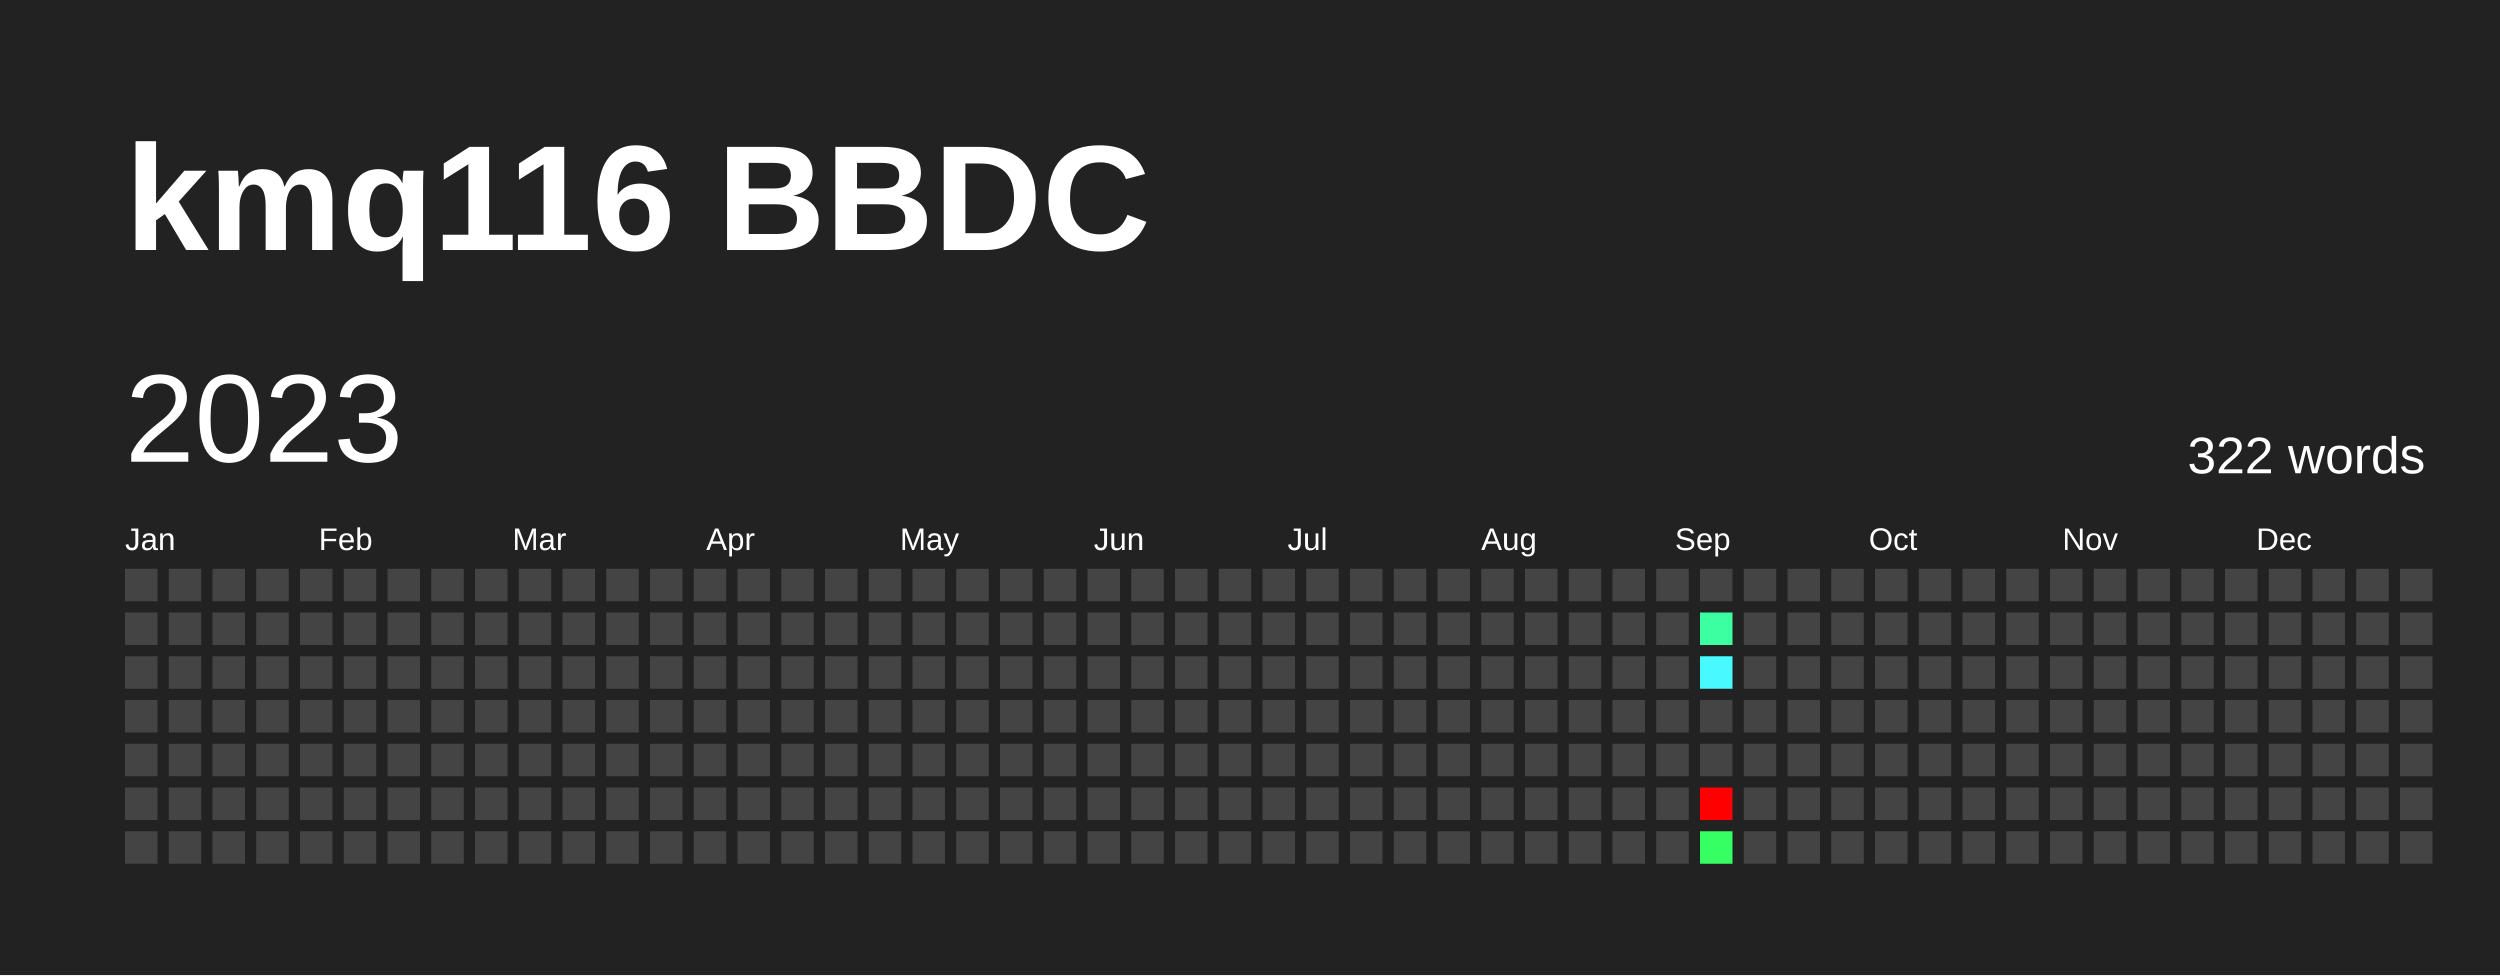
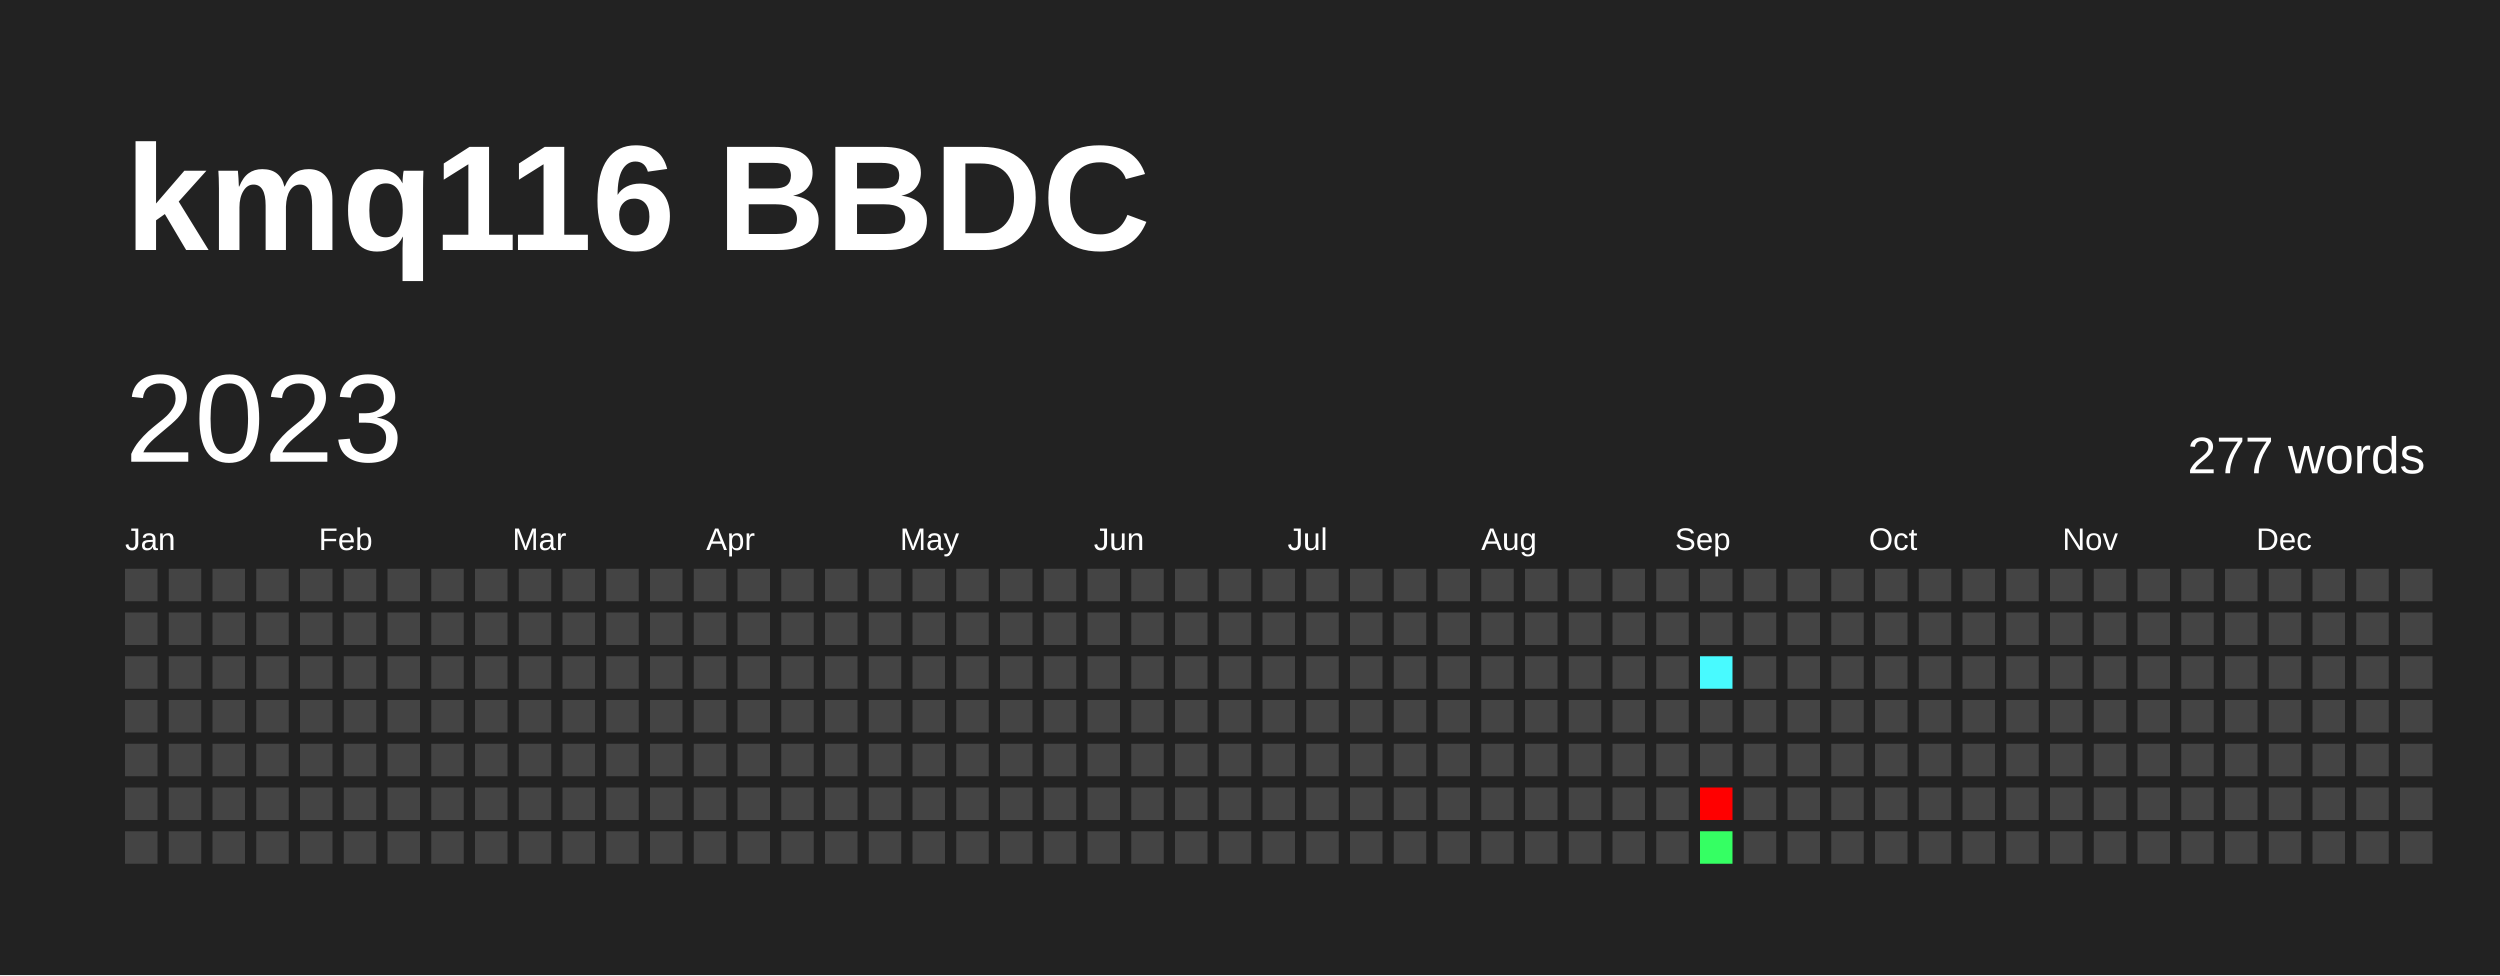
<svg xmlns="http://www.w3.org/2000/svg" baseProfile="full" height="78mm" version="1.1" viewBox="0,0,200,78" width="200mm">
  <defs />
  <rect fill="#222222" height="78" width="200" x="0" y="0" />
  <text fill="#FFFFFF" style="font-size:12px; font-family:Arial; font-weight:bold;" x="10" y="20">kmq116 BBDC</text>
  <text dominant-baseline="hanging" fill="#FFFFFF" style="font-size:10.0px; font-family:Arial;" x="10" y="30">2023</text>
-   <text dominant-baseline="hanging" fill="#FFFFFF" style="font-size:4.125px; font-family:Arial;" x="175" y="35">322 words</text>
+   <text dominant-baseline="hanging" fill="#FFFFFF" style="font-size:4.125px; font-family:Arial;" x="175" y="35">277 words</text>
  <text fill="#FFFFFF" style="font-size:2.5px; font-family:Arial" x="10.0" y="44">Jan</text>
  <text fill="#FFFFFF" style="font-size:2.5px; font-family:Arial" x="25.5" y="44">Feb</text>
  <text fill="#FFFFFF" style="font-size:2.5px; font-family:Arial" x="41.0" y="44">Mar</text>
  <text fill="#FFFFFF" style="font-size:2.5px; font-family:Arial" x="56.5" y="44">Apr</text>
  <text fill="#FFFFFF" style="font-size:2.5px; font-family:Arial" x="72.0" y="44">May</text>
  <text fill="#FFFFFF" style="font-size:2.5px; font-family:Arial" x="87.5" y="44">Jun</text>
  <text fill="#FFFFFF" style="font-size:2.5px; font-family:Arial" x="103.0" y="44">Jul</text>
  <text fill="#FFFFFF" style="font-size:2.5px; font-family:Arial" x="118.5" y="44">Aug</text>
  <text fill="#FFFFFF" style="font-size:2.5px; font-family:Arial" x="134.0" y="44">Sep</text>
  <text fill="#FFFFFF" style="font-size:2.5px; font-family:Arial" x="149.5" y="44">Oct</text>
  <text fill="#FFFFFF" style="font-size:2.5px; font-family:Arial" x="165.0" y="44">Nov</text>
  <text fill="#FFFFFF" style="font-size:2.5px; font-family:Arial" x="180.5" y="44">Dec</text>
  <rect fill="#444444" height="2.6" width="2.6" x="10.0" y="45.5" />
  <rect fill="#444444" height="2.6" width="2.6" x="10.0" y="49.0" />
  <rect fill="#444444" height="2.6" width="2.6" x="10.0" y="52.5" />
  <rect fill="#444444" height="2.6" width="2.6" x="10.0" y="56.0" />
  <rect fill="#444444" height="2.6" width="2.6" x="10.0" y="59.5" />
  <rect fill="#444444" height="2.6" width="2.6" x="10.0" y="63.0" />
  <rect fill="#444444" height="2.6" width="2.6" x="10.0" y="66.5" />
  <rect fill="#444444" height="2.6" width="2.6" x="13.5" y="45.5" />
  <rect fill="#444444" height="2.6" width="2.6" x="13.5" y="49.0" />
  <rect fill="#444444" height="2.6" width="2.6" x="13.5" y="52.5" />
  <rect fill="#444444" height="2.6" width="2.6" x="13.5" y="56.0" />
  <rect fill="#444444" height="2.6" width="2.6" x="13.5" y="59.5" />
  <rect fill="#444444" height="2.6" width="2.6" x="13.5" y="63.0" />
  <rect fill="#444444" height="2.6" width="2.6" x="13.5" y="66.5" />
  <rect fill="#444444" height="2.6" width="2.6" x="17.0" y="45.5" />
  <rect fill="#444444" height="2.6" width="2.6" x="17.0" y="49.0" />
  <rect fill="#444444" height="2.6" width="2.6" x="17.0" y="52.5" />
  <rect fill="#444444" height="2.6" width="2.6" x="17.0" y="56.0" />
  <rect fill="#444444" height="2.6" width="2.6" x="17.0" y="59.5" />
  <rect fill="#444444" height="2.6" width="2.6" x="17.0" y="63.0" />
  <rect fill="#444444" height="2.6" width="2.6" x="17.0" y="66.5" />
  <rect fill="#444444" height="2.6" width="2.6" x="20.5" y="45.5" />
  <rect fill="#444444" height="2.6" width="2.6" x="20.5" y="49.0" />
  <rect fill="#444444" height="2.6" width="2.6" x="20.5" y="52.5" />
  <rect fill="#444444" height="2.6" width="2.6" x="20.5" y="56.0" />
  <rect fill="#444444" height="2.6" width="2.6" x="20.5" y="59.5" />
  <rect fill="#444444" height="2.6" width="2.6" x="20.5" y="63.0" />
  <rect fill="#444444" height="2.6" width="2.6" x="20.5" y="66.5" />
  <rect fill="#444444" height="2.6" width="2.6" x="24.0" y="45.5" />
  <rect fill="#444444" height="2.6" width="2.6" x="24.0" y="49.0" />
  <rect fill="#444444" height="2.6" width="2.6" x="24.0" y="52.5" />
  <rect fill="#444444" height="2.6" width="2.6" x="24.0" y="56.0" />
  <rect fill="#444444" height="2.6" width="2.6" x="24.0" y="59.5" />
  <rect fill="#444444" height="2.6" width="2.6" x="24.0" y="63.0" />
  <rect fill="#444444" height="2.6" width="2.6" x="24.0" y="66.5" />
  <rect fill="#444444" height="2.6" width="2.6" x="27.5" y="45.5" />
  <rect fill="#444444" height="2.6" width="2.6" x="27.5" y="49.0" />
  <rect fill="#444444" height="2.6" width="2.6" x="27.5" y="52.5" />
  <rect fill="#444444" height="2.6" width="2.6" x="27.5" y="56.0" />
  <rect fill="#444444" height="2.6" width="2.6" x="27.5" y="59.5" />
  <rect fill="#444444" height="2.6" width="2.6" x="27.5" y="63.0" />
  <rect fill="#444444" height="2.6" width="2.6" x="27.5" y="66.5" />
  <rect fill="#444444" height="2.6" width="2.6" x="31.0" y="45.5" />
  <rect fill="#444444" height="2.6" width="2.6" x="31.0" y="49.0" />
  <rect fill="#444444" height="2.6" width="2.6" x="31.0" y="52.5" />
  <rect fill="#444444" height="2.6" width="2.6" x="31.0" y="56.0" />
  <rect fill="#444444" height="2.6" width="2.6" x="31.0" y="59.5" />
  <rect fill="#444444" height="2.6" width="2.6" x="31.0" y="63.0" />
  <rect fill="#444444" height="2.6" width="2.6" x="31.0" y="66.5" />
  <rect fill="#444444" height="2.6" width="2.6" x="34.5" y="45.5" />
  <rect fill="#444444" height="2.6" width="2.6" x="34.5" y="49.0" />
  <rect fill="#444444" height="2.6" width="2.6" x="34.5" y="52.5" />
  <rect fill="#444444" height="2.6" width="2.6" x="34.5" y="56.0" />
  <rect fill="#444444" height="2.6" width="2.6" x="34.5" y="59.5" />
  <rect fill="#444444" height="2.6" width="2.6" x="34.5" y="63.0" />
  <rect fill="#444444" height="2.6" width="2.6" x="34.5" y="66.5" />
  <rect fill="#444444" height="2.6" width="2.6" x="38.0" y="45.5" />
  <rect fill="#444444" height="2.6" width="2.6" x="38.0" y="49.0" />
  <rect fill="#444444" height="2.6" width="2.6" x="38.0" y="52.5" />
  <rect fill="#444444" height="2.6" width="2.6" x="38.0" y="56.0" />
  <rect fill="#444444" height="2.6" width="2.6" x="38.0" y="59.5" />
  <rect fill="#444444" height="2.6" width="2.6" x="38.0" y="63.0" />
  <rect fill="#444444" height="2.6" width="2.6" x="38.0" y="66.5" />
  <rect fill="#444444" height="2.6" width="2.6" x="41.5" y="45.5" />
  <rect fill="#444444" height="2.6" width="2.6" x="41.5" y="49.0" />
  <rect fill="#444444" height="2.6" width="2.6" x="41.5" y="52.5" />
  <rect fill="#444444" height="2.6" width="2.6" x="41.5" y="56.0" />
  <rect fill="#444444" height="2.6" width="2.6" x="41.5" y="59.5" />
  <rect fill="#444444" height="2.6" width="2.6" x="41.5" y="63.0" />
  <rect fill="#444444" height="2.6" width="2.6" x="41.5" y="66.5" />
  <rect fill="#444444" height="2.6" width="2.6" x="45.0" y="45.5" />
  <rect fill="#444444" height="2.6" width="2.6" x="45.0" y="49.0" />
  <rect fill="#444444" height="2.6" width="2.6" x="45.0" y="52.5" />
  <rect fill="#444444" height="2.6" width="2.6" x="45.0" y="56.0" />
  <rect fill="#444444" height="2.6" width="2.6" x="45.0" y="59.5" />
  <rect fill="#444444" height="2.6" width="2.6" x="45.0" y="63.0" />
  <rect fill="#444444" height="2.6" width="2.6" x="45.0" y="66.5" />
  <rect fill="#444444" height="2.6" width="2.6" x="48.5" y="45.5" />
  <rect fill="#444444" height="2.6" width="2.6" x="48.5" y="49.0" />
  <rect fill="#444444" height="2.6" width="2.6" x="48.5" y="52.5" />
  <rect fill="#444444" height="2.6" width="2.6" x="48.5" y="56.0" />
  <rect fill="#444444" height="2.6" width="2.6" x="48.5" y="59.5" />
  <rect fill="#444444" height="2.6" width="2.6" x="48.5" y="63.0" />
  <rect fill="#444444" height="2.6" width="2.6" x="48.5" y="66.5" />
  <rect fill="#444444" height="2.6" width="2.6" x="52.0" y="45.5" />
  <rect fill="#444444" height="2.6" width="2.6" x="52.0" y="49.0" />
  <rect fill="#444444" height="2.6" width="2.6" x="52.0" y="52.5" />
  <rect fill="#444444" height="2.6" width="2.6" x="52.0" y="56.0" />
  <rect fill="#444444" height="2.6" width="2.6" x="52.0" y="59.5" />
  <rect fill="#444444" height="2.6" width="2.6" x="52.0" y="63.0" />
  <rect fill="#444444" height="2.6" width="2.6" x="52.0" y="66.5" />
  <rect fill="#444444" height="2.6" width="2.6" x="55.5" y="45.5" />
  <rect fill="#444444" height="2.6" width="2.6" x="55.5" y="49.0" />
  <rect fill="#444444" height="2.6" width="2.6" x="55.5" y="52.5" />
  <rect fill="#444444" height="2.6" width="2.6" x="55.5" y="56.0" />
  <rect fill="#444444" height="2.6" width="2.6" x="55.5" y="59.5" />
  <rect fill="#444444" height="2.6" width="2.6" x="55.5" y="63.0" />
  <rect fill="#444444" height="2.6" width="2.6" x="55.5" y="66.5" />
  <rect fill="#444444" height="2.6" width="2.6" x="59.0" y="45.5" />
  <rect fill="#444444" height="2.6" width="2.6" x="59.0" y="49.0" />
  <rect fill="#444444" height="2.6" width="2.6" x="59.0" y="52.5" />
  <rect fill="#444444" height="2.6" width="2.6" x="59.0" y="56.0" />
  <rect fill="#444444" height="2.6" width="2.6" x="59.0" y="59.5" />
  <rect fill="#444444" height="2.6" width="2.6" x="59.0" y="63.0" />
  <rect fill="#444444" height="2.6" width="2.6" x="59.0" y="66.5" />
  <rect fill="#444444" height="2.6" width="2.6" x="62.5" y="45.5" />
  <rect fill="#444444" height="2.6" width="2.6" x="62.5" y="49.0" />
  <rect fill="#444444" height="2.6" width="2.6" x="62.5" y="52.5" />
  <rect fill="#444444" height="2.6" width="2.6" x="62.5" y="56.0" />
  <rect fill="#444444" height="2.6" width="2.6" x="62.5" y="59.5" />
  <rect fill="#444444" height="2.6" width="2.6" x="62.5" y="63.0" />
  <rect fill="#444444" height="2.6" width="2.6" x="62.5" y="66.5" />
  <rect fill="#444444" height="2.6" width="2.6" x="66.0" y="45.5" />
  <rect fill="#444444" height="2.6" width="2.6" x="66.0" y="49.0" />
  <rect fill="#444444" height="2.6" width="2.6" x="66.0" y="52.5" />
  <rect fill="#444444" height="2.6" width="2.6" x="66.0" y="56.0" />
  <rect fill="#444444" height="2.6" width="2.6" x="66.0" y="59.5" />
  <rect fill="#444444" height="2.6" width="2.6" x="66.0" y="63.0" />
  <rect fill="#444444" height="2.6" width="2.6" x="66.0" y="66.5" />
  <rect fill="#444444" height="2.6" width="2.6" x="69.5" y="45.5" />
  <rect fill="#444444" height="2.6" width="2.6" x="69.5" y="49.0" />
  <rect fill="#444444" height="2.6" width="2.6" x="69.5" y="52.5" />
  <rect fill="#444444" height="2.6" width="2.6" x="69.5" y="56.0" />
  <rect fill="#444444" height="2.6" width="2.6" x="69.5" y="59.5" />
  <rect fill="#444444" height="2.6" width="2.6" x="69.5" y="63.0" />
  <rect fill="#444444" height="2.6" width="2.6" x="69.5" y="66.5" />
  <rect fill="#444444" height="2.6" width="2.6" x="73.0" y="45.5" />
  <rect fill="#444444" height="2.6" width="2.6" x="73.0" y="49.0" />
  <rect fill="#444444" height="2.6" width="2.6" x="73.0" y="52.5" />
  <rect fill="#444444" height="2.6" width="2.6" x="73.0" y="56.0" />
  <rect fill="#444444" height="2.6" width="2.6" x="73.0" y="59.5" />
  <rect fill="#444444" height="2.6" width="2.6" x="73.0" y="63.0" />
  <rect fill="#444444" height="2.6" width="2.6" x="73.0" y="66.5" />
  <rect fill="#444444" height="2.6" width="2.6" x="76.5" y="45.5" />
  <rect fill="#444444" height="2.6" width="2.6" x="76.5" y="49.0" />
  <rect fill="#444444" height="2.6" width="2.6" x="76.5" y="52.5" />
  <rect fill="#444444" height="2.6" width="2.6" x="76.5" y="56.0" />
  <rect fill="#444444" height="2.6" width="2.6" x="76.5" y="59.5" />
  <rect fill="#444444" height="2.6" width="2.6" x="76.5" y="63.0" />
  <rect fill="#444444" height="2.6" width="2.6" x="76.5" y="66.5" />
  <rect fill="#444444" height="2.6" width="2.6" x="80.0" y="45.5" />
  <rect fill="#444444" height="2.6" width="2.6" x="80.0" y="49.0" />
  <rect fill="#444444" height="2.6" width="2.6" x="80.0" y="52.5" />
  <rect fill="#444444" height="2.6" width="2.6" x="80.0" y="56.0" />
  <rect fill="#444444" height="2.6" width="2.6" x="80.0" y="59.5" />
  <rect fill="#444444" height="2.6" width="2.6" x="80.0" y="63.0" />
  <rect fill="#444444" height="2.6" width="2.6" x="80.0" y="66.5" />
  <rect fill="#444444" height="2.6" width="2.6" x="83.5" y="45.5" />
  <rect fill="#444444" height="2.6" width="2.6" x="83.5" y="49.0" />
  <rect fill="#444444" height="2.6" width="2.6" x="83.5" y="52.5" />
  <rect fill="#444444" height="2.6" width="2.6" x="83.5" y="56.0" />
  <rect fill="#444444" height="2.6" width="2.6" x="83.5" y="59.5" />
  <rect fill="#444444" height="2.6" width="2.6" x="83.5" y="63.0" />
  <rect fill="#444444" height="2.6" width="2.6" x="83.5" y="66.5" />
  <rect fill="#444444" height="2.6" width="2.6" x="87.0" y="45.5" />
  <rect fill="#444444" height="2.6" width="2.6" x="87.0" y="49.0" />
  <rect fill="#444444" height="2.6" width="2.6" x="87.0" y="52.5" />
  <rect fill="#444444" height="2.6" width="2.6" x="87.0" y="56.0" />
  <rect fill="#444444" height="2.6" width="2.6" x="87.0" y="59.5" />
  <rect fill="#444444" height="2.6" width="2.6" x="87.0" y="63.0" />
  <rect fill="#444444" height="2.6" width="2.6" x="87.0" y="66.5" />
  <rect fill="#444444" height="2.6" width="2.6" x="90.5" y="45.5" />
  <rect fill="#444444" height="2.6" width="2.6" x="90.5" y="49.0" />
  <rect fill="#444444" height="2.6" width="2.6" x="90.5" y="52.5" />
  <rect fill="#444444" height="2.6" width="2.6" x="90.5" y="56.0" />
  <rect fill="#444444" height="2.6" width="2.6" x="90.5" y="59.5" />
  <rect fill="#444444" height="2.6" width="2.6" x="90.5" y="63.0" />
  <rect fill="#444444" height="2.6" width="2.6" x="90.5" y="66.5" />
  <rect fill="#444444" height="2.6" width="2.6" x="94.0" y="45.5" />
  <rect fill="#444444" height="2.6" width="2.6" x="94.0" y="49.0" />
  <rect fill="#444444" height="2.6" width="2.6" x="94.0" y="52.5" />
  <rect fill="#444444" height="2.6" width="2.6" x="94.0" y="56.0" />
  <rect fill="#444444" height="2.6" width="2.6" x="94.0" y="59.5" />
  <rect fill="#444444" height="2.6" width="2.6" x="94.0" y="63.0" />
  <rect fill="#444444" height="2.6" width="2.6" x="94.0" y="66.5" />
  <rect fill="#444444" height="2.6" width="2.6" x="97.5" y="45.5" />
  <rect fill="#444444" height="2.6" width="2.6" x="97.5" y="49.0" />
  <rect fill="#444444" height="2.6" width="2.6" x="97.5" y="52.5" />
  <rect fill="#444444" height="2.6" width="2.6" x="97.5" y="56.0" />
  <rect fill="#444444" height="2.6" width="2.6" x="97.5" y="59.5" />
  <rect fill="#444444" height="2.6" width="2.6" x="97.5" y="63.0" />
  <rect fill="#444444" height="2.6" width="2.6" x="97.5" y="66.5" />
  <rect fill="#444444" height="2.6" width="2.6" x="101.0" y="45.5" />
  <rect fill="#444444" height="2.6" width="2.6" x="101.0" y="49.0" />
  <rect fill="#444444" height="2.6" width="2.6" x="101.0" y="52.5" />
  <rect fill="#444444" height="2.6" width="2.6" x="101.0" y="56.0" />
  <rect fill="#444444" height="2.6" width="2.6" x="101.0" y="59.5" />
  <rect fill="#444444" height="2.6" width="2.6" x="101.0" y="63.0" />
  <rect fill="#444444" height="2.6" width="2.6" x="101.0" y="66.5" />
  <rect fill="#444444" height="2.6" width="2.6" x="104.5" y="45.5" />
  <rect fill="#444444" height="2.6" width="2.6" x="104.5" y="49.0" />
  <rect fill="#444444" height="2.6" width="2.6" x="104.5" y="52.5" />
  <rect fill="#444444" height="2.6" width="2.6" x="104.5" y="56.0" />
  <rect fill="#444444" height="2.6" width="2.6" x="104.5" y="59.5" />
  <rect fill="#444444" height="2.6" width="2.6" x="104.5" y="63.0" />
  <rect fill="#444444" height="2.6" width="2.6" x="104.5" y="66.5" />
  <rect fill="#444444" height="2.6" width="2.6" x="108.0" y="45.5" />
  <rect fill="#444444" height="2.6" width="2.6" x="108.0" y="49.0" />
  <rect fill="#444444" height="2.6" width="2.6" x="108.0" y="52.5" />
  <rect fill="#444444" height="2.6" width="2.6" x="108.0" y="56.0" />
  <rect fill="#444444" height="2.6" width="2.6" x="108.0" y="59.5" />
  <rect fill="#444444" height="2.6" width="2.6" x="108.0" y="63.0" />
  <rect fill="#444444" height="2.6" width="2.6" x="108.0" y="66.5" />
  <rect fill="#444444" height="2.6" width="2.6" x="111.5" y="45.5" />
  <rect fill="#444444" height="2.6" width="2.6" x="111.5" y="49.0" />
  <rect fill="#444444" height="2.6" width="2.6" x="111.5" y="52.5" />
  <rect fill="#444444" height="2.6" width="2.6" x="111.5" y="56.0" />
  <rect fill="#444444" height="2.6" width="2.6" x="111.5" y="59.5" />
  <rect fill="#444444" height="2.6" width="2.6" x="111.5" y="63.0" />
  <rect fill="#444444" height="2.6" width="2.6" x="111.5" y="66.5" />
  <rect fill="#444444" height="2.6" width="2.6" x="115.0" y="45.5" />
  <rect fill="#444444" height="2.6" width="2.6" x="115.0" y="49.0" />
  <rect fill="#444444" height="2.6" width="2.6" x="115.0" y="52.5" />
  <rect fill="#444444" height="2.6" width="2.6" x="115.0" y="56.0" />
  <rect fill="#444444" height="2.6" width="2.6" x="115.0" y="59.5" />
  <rect fill="#444444" height="2.6" width="2.6" x="115.0" y="63.0" />
  <rect fill="#444444" height="2.6" width="2.6" x="115.0" y="66.5" />
  <rect fill="#444444" height="2.6" width="2.6" x="118.5" y="45.5" />
  <rect fill="#444444" height="2.6" width="2.6" x="118.5" y="49.0" />
  <rect fill="#444444" height="2.6" width="2.6" x="118.5" y="52.5" />
  <rect fill="#444444" height="2.6" width="2.6" x="118.5" y="56.0" />
  <rect fill="#444444" height="2.6" width="2.6" x="118.5" y="59.5" />
  <rect fill="#444444" height="2.6" width="2.6" x="118.5" y="63.0" />
  <rect fill="#444444" height="2.6" width="2.6" x="118.5" y="66.5" />
  <rect fill="#444444" height="2.6" width="2.6" x="122.0" y="45.5" />
  <rect fill="#444444" height="2.6" width="2.6" x="122.0" y="49.0" />
  <rect fill="#444444" height="2.6" width="2.6" x="122.0" y="52.5" />
  <rect fill="#444444" height="2.6" width="2.6" x="122.0" y="56.0" />
  <rect fill="#444444" height="2.6" width="2.6" x="122.0" y="59.5" />
  <rect fill="#444444" height="2.6" width="2.6" x="122.0" y="63.0" />
  <rect fill="#444444" height="2.6" width="2.6" x="122.0" y="66.5" />
  <rect fill="#444444" height="2.6" width="2.6" x="125.5" y="45.5" />
  <rect fill="#444444" height="2.6" width="2.6" x="125.5" y="49.0" />
  <rect fill="#444444" height="2.6" width="2.6" x="125.5" y="52.5" />
  <rect fill="#444444" height="2.6" width="2.6" x="125.5" y="56.0" />
  <rect fill="#444444" height="2.6" width="2.6" x="125.5" y="59.5" />
  <rect fill="#444444" height="2.6" width="2.6" x="125.5" y="63.0" />
  <rect fill="#444444" height="2.6" width="2.6" x="125.5" y="66.5" />
  <rect fill="#444444" height="2.6" width="2.6" x="129.0" y="45.5" />
  <rect fill="#444444" height="2.6" width="2.6" x="129.0" y="49.0" />
  <rect fill="#444444" height="2.6" width="2.6" x="129.0" y="52.5" />
  <rect fill="#444444" height="2.6" width="2.6" x="129.0" y="56.0" />
  <rect fill="#444444" height="2.6" width="2.6" x="129.0" y="59.5" />
  <rect fill="#444444" height="2.6" width="2.6" x="129.0" y="63.0" />
  <rect fill="#444444" height="2.6" width="2.6" x="129.0" y="66.5" />
  <rect fill="#444444" height="2.6" width="2.6" x="132.5" y="45.5" />
  <rect fill="#444444" height="2.6" width="2.6" x="132.5" y="49.0" />
  <rect fill="#444444" height="2.6" width="2.6" x="132.5" y="52.5" />
  <rect fill="#444444" height="2.6" width="2.6" x="132.5" y="56.0" />
  <rect fill="#444444" height="2.6" width="2.6" x="132.5" y="59.5" />
  <rect fill="#444444" height="2.6" width="2.6" x="132.5" y="63.0" />
  <rect fill="#444444" height="2.6" width="2.6" x="132.5" y="66.5" />
  <rect fill="#444444" height="2.6" width="2.6" x="136.0" y="45.5" />
-   <rect fill="#3cffa1" height="2.6" width="2.6" x="136.0" y="49.0" />
+   <rect fill="#444444" height="2.6" width="2.6" x="136.0" y="49.0" />
  <rect fill="#48faff" height="2.6" width="2.6" x="136.0" y="52.5" />
  <rect fill="#444444" height="2.6" width="2.6" x="136.0" y="56.0" />
  <rect fill="#444444" height="2.6" width="2.6" x="136.0" y="59.5" />
  <rect fill="red" height="2.6" width="2.6" x="136.0" y="63.0" />
  <rect fill="#35ff63" height="2.6" width="2.6" x="136.0" y="66.5" />
  <rect fill="#444444" height="2.6" width="2.6" x="139.5" y="45.5" />
  <rect fill="#444444" height="2.6" width="2.6" x="139.5" y="49.0" />
  <rect fill="#444444" height="2.6" width="2.6" x="139.5" y="52.5" />
  <rect fill="#444444" height="2.6" width="2.6" x="139.5" y="56.0" />
  <rect fill="#444444" height="2.6" width="2.6" x="139.5" y="59.5" />
  <rect fill="#444444" height="2.6" width="2.6" x="139.5" y="63.0" />
  <rect fill="#444444" height="2.6" width="2.6" x="139.5" y="66.5" />
  <rect fill="#444444" height="2.6" width="2.6" x="143.0" y="45.5" />
  <rect fill="#444444" height="2.6" width="2.6" x="143.0" y="49.0" />
  <rect fill="#444444" height="2.6" width="2.6" x="143.0" y="52.5" />
  <rect fill="#444444" height="2.6" width="2.6" x="143.0" y="56.0" />
  <rect fill="#444444" height="2.6" width="2.6" x="143.0" y="59.5" />
  <rect fill="#444444" height="2.6" width="2.6" x="143.0" y="63.0" />
  <rect fill="#444444" height="2.6" width="2.6" x="143.0" y="66.5" />
  <rect fill="#444444" height="2.6" width="2.6" x="146.5" y="45.5" />
  <rect fill="#444444" height="2.6" width="2.6" x="146.5" y="49.0" />
  <rect fill="#444444" height="2.6" width="2.6" x="146.5" y="52.5" />
  <rect fill="#444444" height="2.6" width="2.6" x="146.5" y="56.0" />
  <rect fill="#444444" height="2.6" width="2.6" x="146.5" y="59.5" />
  <rect fill="#444444" height="2.6" width="2.6" x="146.5" y="63.0" />
  <rect fill="#444444" height="2.6" width="2.6" x="146.5" y="66.5" />
  <rect fill="#444444" height="2.6" width="2.6" x="150.0" y="45.5" />
  <rect fill="#444444" height="2.6" width="2.6" x="150.0" y="49.0" />
  <rect fill="#444444" height="2.6" width="2.6" x="150.0" y="52.5" />
  <rect fill="#444444" height="2.6" width="2.6" x="150.0" y="56.0" />
  <rect fill="#444444" height="2.6" width="2.6" x="150.0" y="59.5" />
  <rect fill="#444444" height="2.6" width="2.6" x="150.0" y="63.0" />
  <rect fill="#444444" height="2.6" width="2.6" x="150.0" y="66.5" />
  <rect fill="#444444" height="2.6" width="2.6" x="153.5" y="45.5" />
  <rect fill="#444444" height="2.6" width="2.6" x="153.5" y="49.0" />
  <rect fill="#444444" height="2.6" width="2.6" x="153.5" y="52.5" />
  <rect fill="#444444" height="2.6" width="2.6" x="153.5" y="56.0" />
  <rect fill="#444444" height="2.6" width="2.6" x="153.5" y="59.5" />
  <rect fill="#444444" height="2.6" width="2.6" x="153.5" y="63.0" />
  <rect fill="#444444" height="2.6" width="2.6" x="153.5" y="66.5" />
  <rect fill="#444444" height="2.6" width="2.6" x="157.0" y="45.5" />
  <rect fill="#444444" height="2.6" width="2.6" x="157.0" y="49.0" />
  <rect fill="#444444" height="2.6" width="2.6" x="157.0" y="52.5" />
  <rect fill="#444444" height="2.6" width="2.6" x="157.0" y="56.0" />
  <rect fill="#444444" height="2.6" width="2.6" x="157.0" y="59.5" />
  <rect fill="#444444" height="2.6" width="2.6" x="157.0" y="63.0" />
  <rect fill="#444444" height="2.6" width="2.6" x="157.0" y="66.5" />
  <rect fill="#444444" height="2.6" width="2.6" x="160.5" y="45.5" />
  <rect fill="#444444" height="2.6" width="2.6" x="160.5" y="49.0" />
  <rect fill="#444444" height="2.6" width="2.6" x="160.5" y="52.5" />
  <rect fill="#444444" height="2.6" width="2.6" x="160.5" y="56.0" />
  <rect fill="#444444" height="2.6" width="2.6" x="160.5" y="59.5" />
  <rect fill="#444444" height="2.6" width="2.6" x="160.5" y="63.0" />
  <rect fill="#444444" height="2.6" width="2.6" x="160.5" y="66.5" />
  <rect fill="#444444" height="2.6" width="2.6" x="164.0" y="45.5" />
  <rect fill="#444444" height="2.6" width="2.6" x="164.0" y="49.0" />
  <rect fill="#444444" height="2.6" width="2.6" x="164.0" y="52.5" />
  <rect fill="#444444" height="2.6" width="2.6" x="164.0" y="56.0" />
  <rect fill="#444444" height="2.6" width="2.6" x="164.0" y="59.5" />
  <rect fill="#444444" height="2.6" width="2.6" x="164.0" y="63.0" />
  <rect fill="#444444" height="2.6" width="2.6" x="164.0" y="66.5" />
  <rect fill="#444444" height="2.6" width="2.6" x="167.5" y="45.5" />
  <rect fill="#444444" height="2.6" width="2.6" x="167.5" y="49.0" />
  <rect fill="#444444" height="2.6" width="2.6" x="167.5" y="52.5" />
  <rect fill="#444444" height="2.6" width="2.6" x="167.5" y="56.0" />
  <rect fill="#444444" height="2.6" width="2.6" x="167.5" y="59.5" />
  <rect fill="#444444" height="2.6" width="2.6" x="167.5" y="63.0" />
  <rect fill="#444444" height="2.6" width="2.6" x="167.5" y="66.5" />
  <rect fill="#444444" height="2.6" width="2.6" x="171.0" y="45.5" />
  <rect fill="#444444" height="2.6" width="2.6" x="171.0" y="49.0" />
  <rect fill="#444444" height="2.6" width="2.6" x="171.0" y="52.5" />
  <rect fill="#444444" height="2.6" width="2.6" x="171.0" y="56.0" />
  <rect fill="#444444" height="2.6" width="2.6" x="171.0" y="59.5" />
  <rect fill="#444444" height="2.6" width="2.6" x="171.0" y="63.0" />
  <rect fill="#444444" height="2.6" width="2.6" x="171.0" y="66.5" />
  <rect fill="#444444" height="2.6" width="2.6" x="174.5" y="45.5" />
  <rect fill="#444444" height="2.6" width="2.6" x="174.5" y="49.0" />
  <rect fill="#444444" height="2.6" width="2.6" x="174.5" y="52.5" />
  <rect fill="#444444" height="2.6" width="2.6" x="174.5" y="56.0" />
  <rect fill="#444444" height="2.6" width="2.6" x="174.5" y="59.5" />
  <rect fill="#444444" height="2.6" width="2.6" x="174.5" y="63.0" />
  <rect fill="#444444" height="2.6" width="2.6" x="174.5" y="66.5" />
  <rect fill="#444444" height="2.6" width="2.6" x="178.0" y="45.5" />
  <rect fill="#444444" height="2.6" width="2.6" x="178.0" y="49.0" />
  <rect fill="#444444" height="2.6" width="2.6" x="178.0" y="52.5" />
  <rect fill="#444444" height="2.6" width="2.6" x="178.0" y="56.0" />
  <rect fill="#444444" height="2.6" width="2.6" x="178.0" y="59.5" />
  <rect fill="#444444" height="2.6" width="2.6" x="178.0" y="63.0" />
  <rect fill="#444444" height="2.6" width="2.6" x="178.0" y="66.5" />
  <rect fill="#444444" height="2.6" width="2.6" x="181.5" y="45.5" />
  <rect fill="#444444" height="2.6" width="2.6" x="181.5" y="49.0" />
  <rect fill="#444444" height="2.6" width="2.6" x="181.5" y="52.5" />
  <rect fill="#444444" height="2.6" width="2.6" x="181.5" y="56.0" />
  <rect fill="#444444" height="2.6" width="2.6" x="181.5" y="59.5" />
  <rect fill="#444444" height="2.6" width="2.6" x="181.5" y="63.0" />
  <rect fill="#444444" height="2.6" width="2.6" x="181.5" y="66.5" />
  <rect fill="#444444" height="2.6" width="2.6" x="185.0" y="45.5" />
  <rect fill="#444444" height="2.6" width="2.6" x="185.0" y="49.0" />
  <rect fill="#444444" height="2.6" width="2.6" x="185.0" y="52.5" />
  <rect fill="#444444" height="2.6" width="2.6" x="185.0" y="56.0" />
  <rect fill="#444444" height="2.6" width="2.6" x="185.0" y="59.5" />
  <rect fill="#444444" height="2.6" width="2.6" x="185.0" y="63.0" />
  <rect fill="#444444" height="2.6" width="2.6" x="185.0" y="66.5" />
  <rect fill="#444444" height="2.6" width="2.6" x="188.5" y="45.5" />
  <rect fill="#444444" height="2.6" width="2.6" x="188.5" y="49.0" />
  <rect fill="#444444" height="2.6" width="2.6" x="188.5" y="52.5" />
  <rect fill="#444444" height="2.6" width="2.6" x="188.5" y="56.0" />
  <rect fill="#444444" height="2.6" width="2.6" x="188.5" y="59.5" />
  <rect fill="#444444" height="2.6" width="2.6" x="188.5" y="63.0" />
  <rect fill="#444444" height="2.6" width="2.6" x="188.5" y="66.5" />
  <rect fill="#444444" height="2.6" width="2.6" x="192.0" y="45.5" />
  <rect fill="#444444" height="2.6" width="2.6" x="192.0" y="49.0" />
  <rect fill="#444444" height="2.6" width="2.6" x="192.0" y="52.5" />
  <rect fill="#444444" height="2.6" width="2.6" x="192.0" y="56.0" />
  <rect fill="#444444" height="2.6" width="2.6" x="192.0" y="59.5" />
  <rect fill="#444444" height="2.6" width="2.6" x="192.0" y="63.0" />
  <rect fill="#444444" height="2.6" width="2.6" x="192.0" y="66.5" />
</svg>
